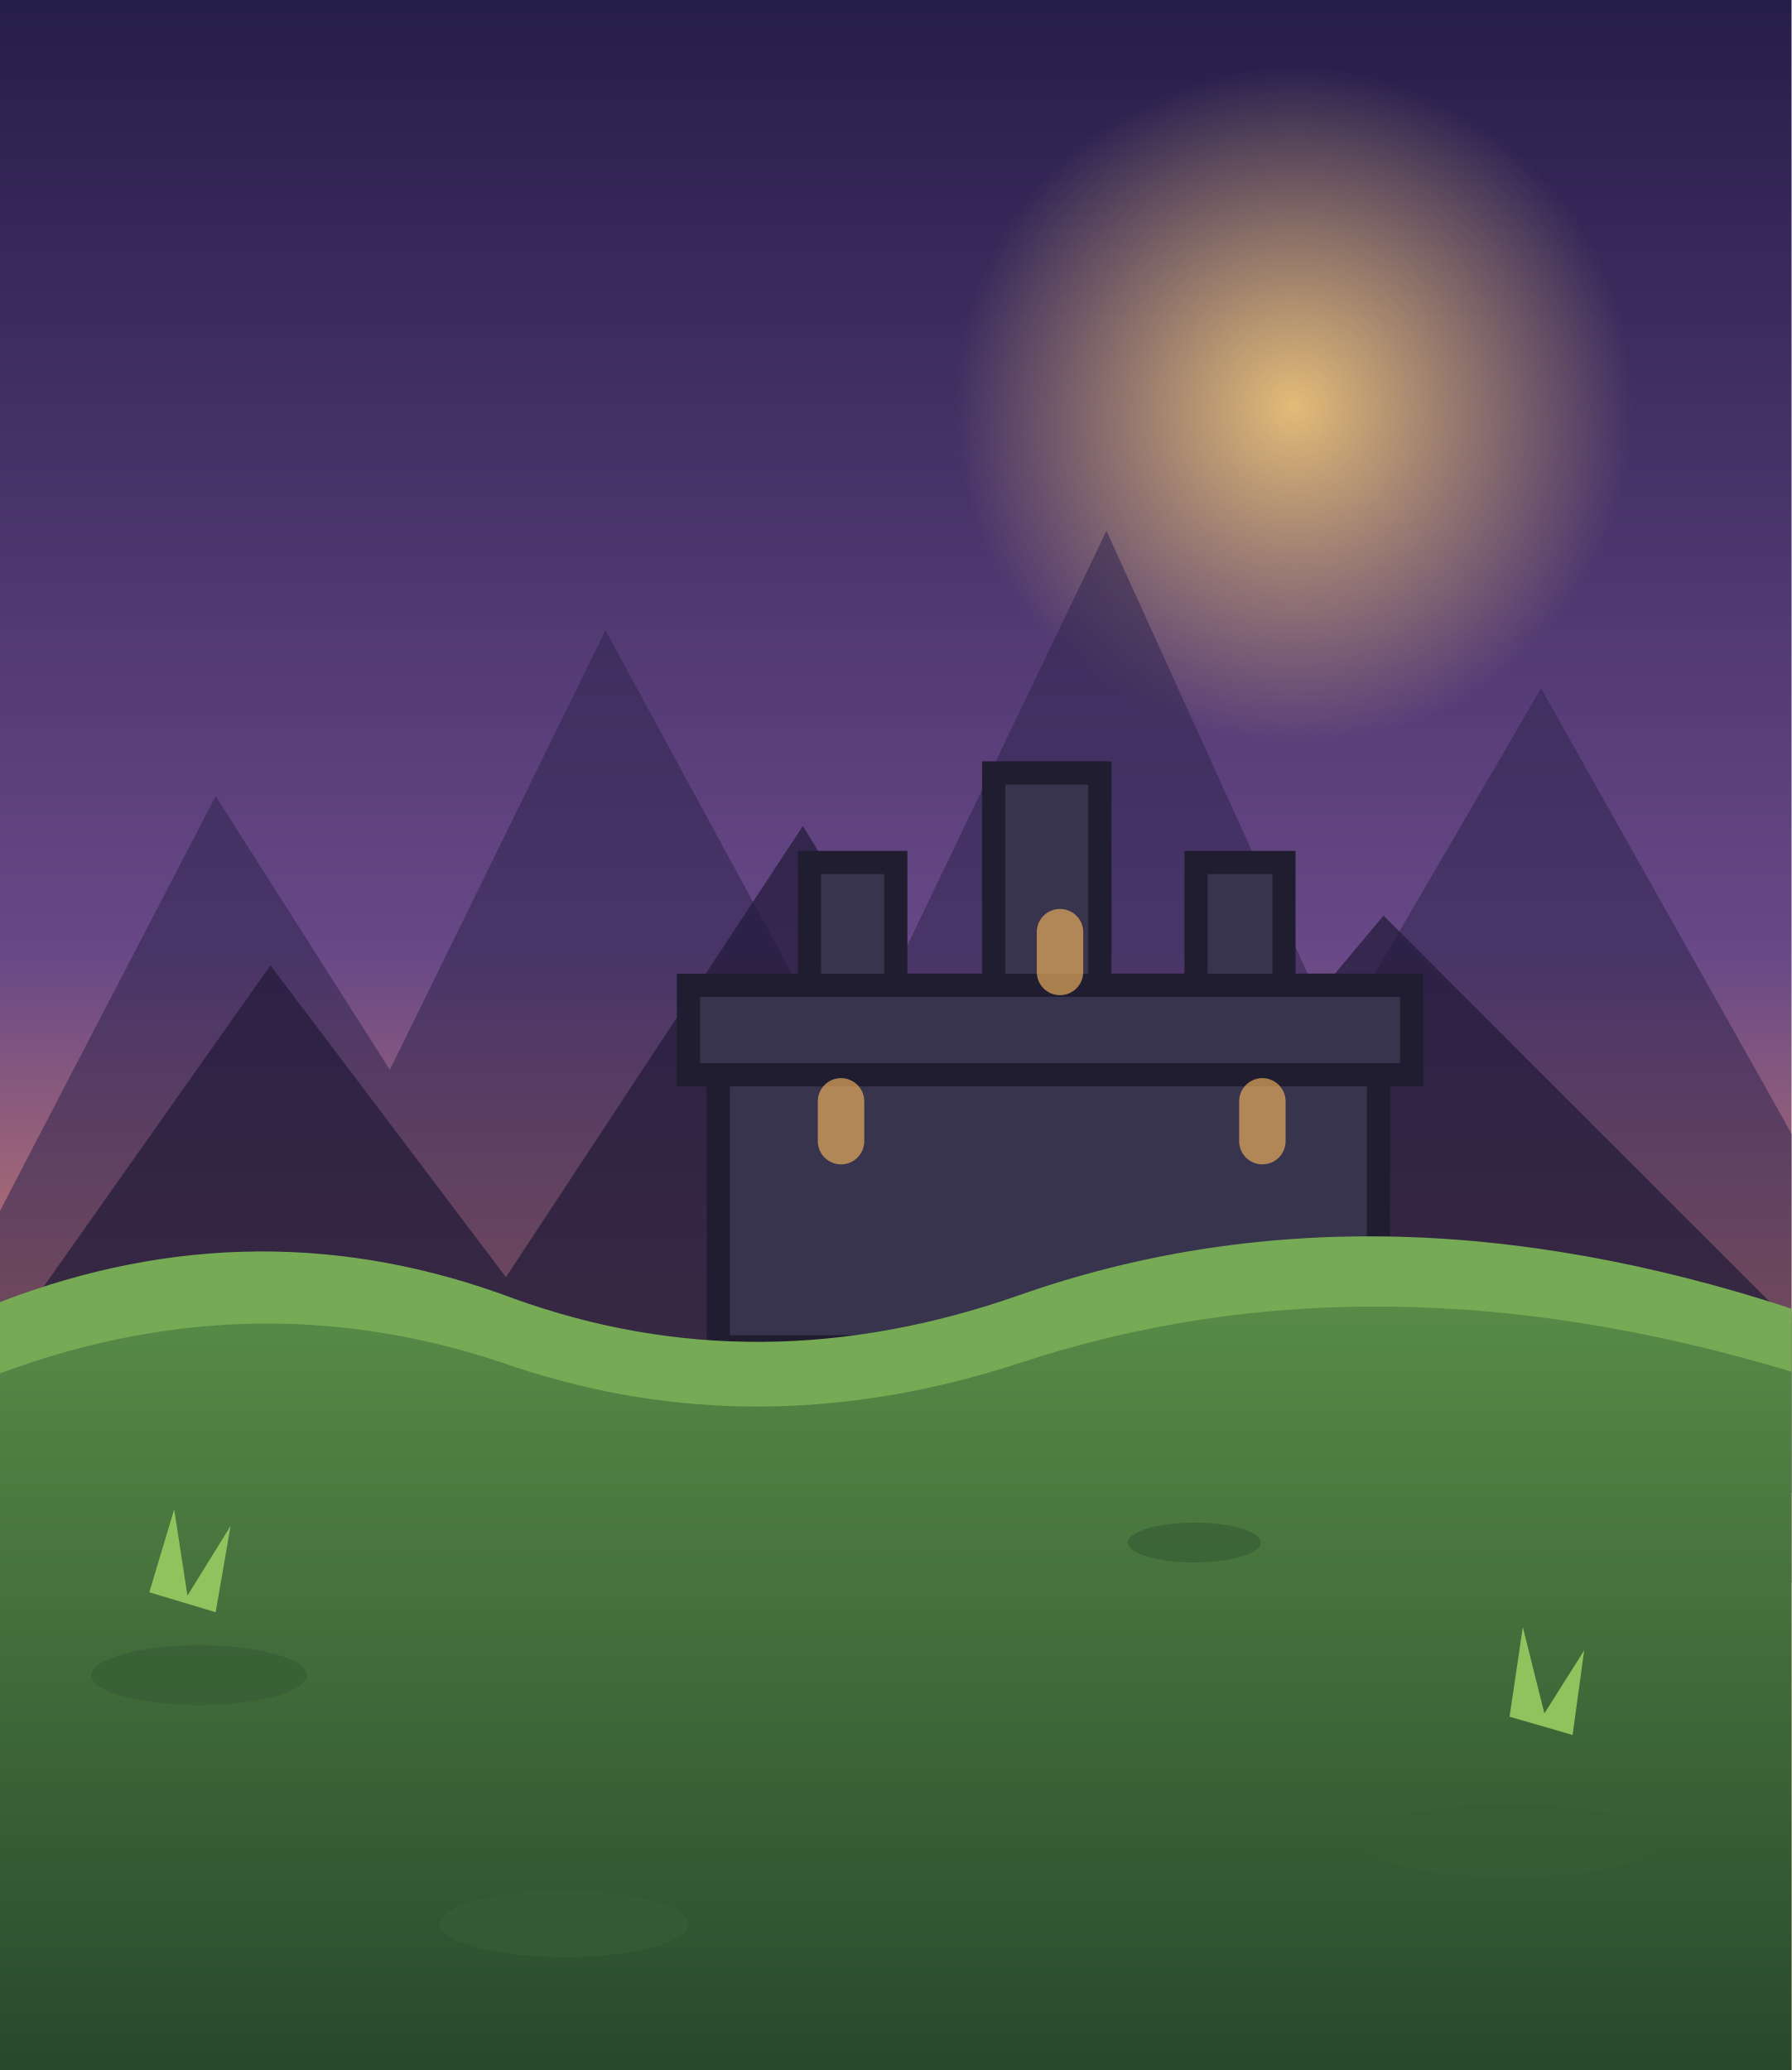
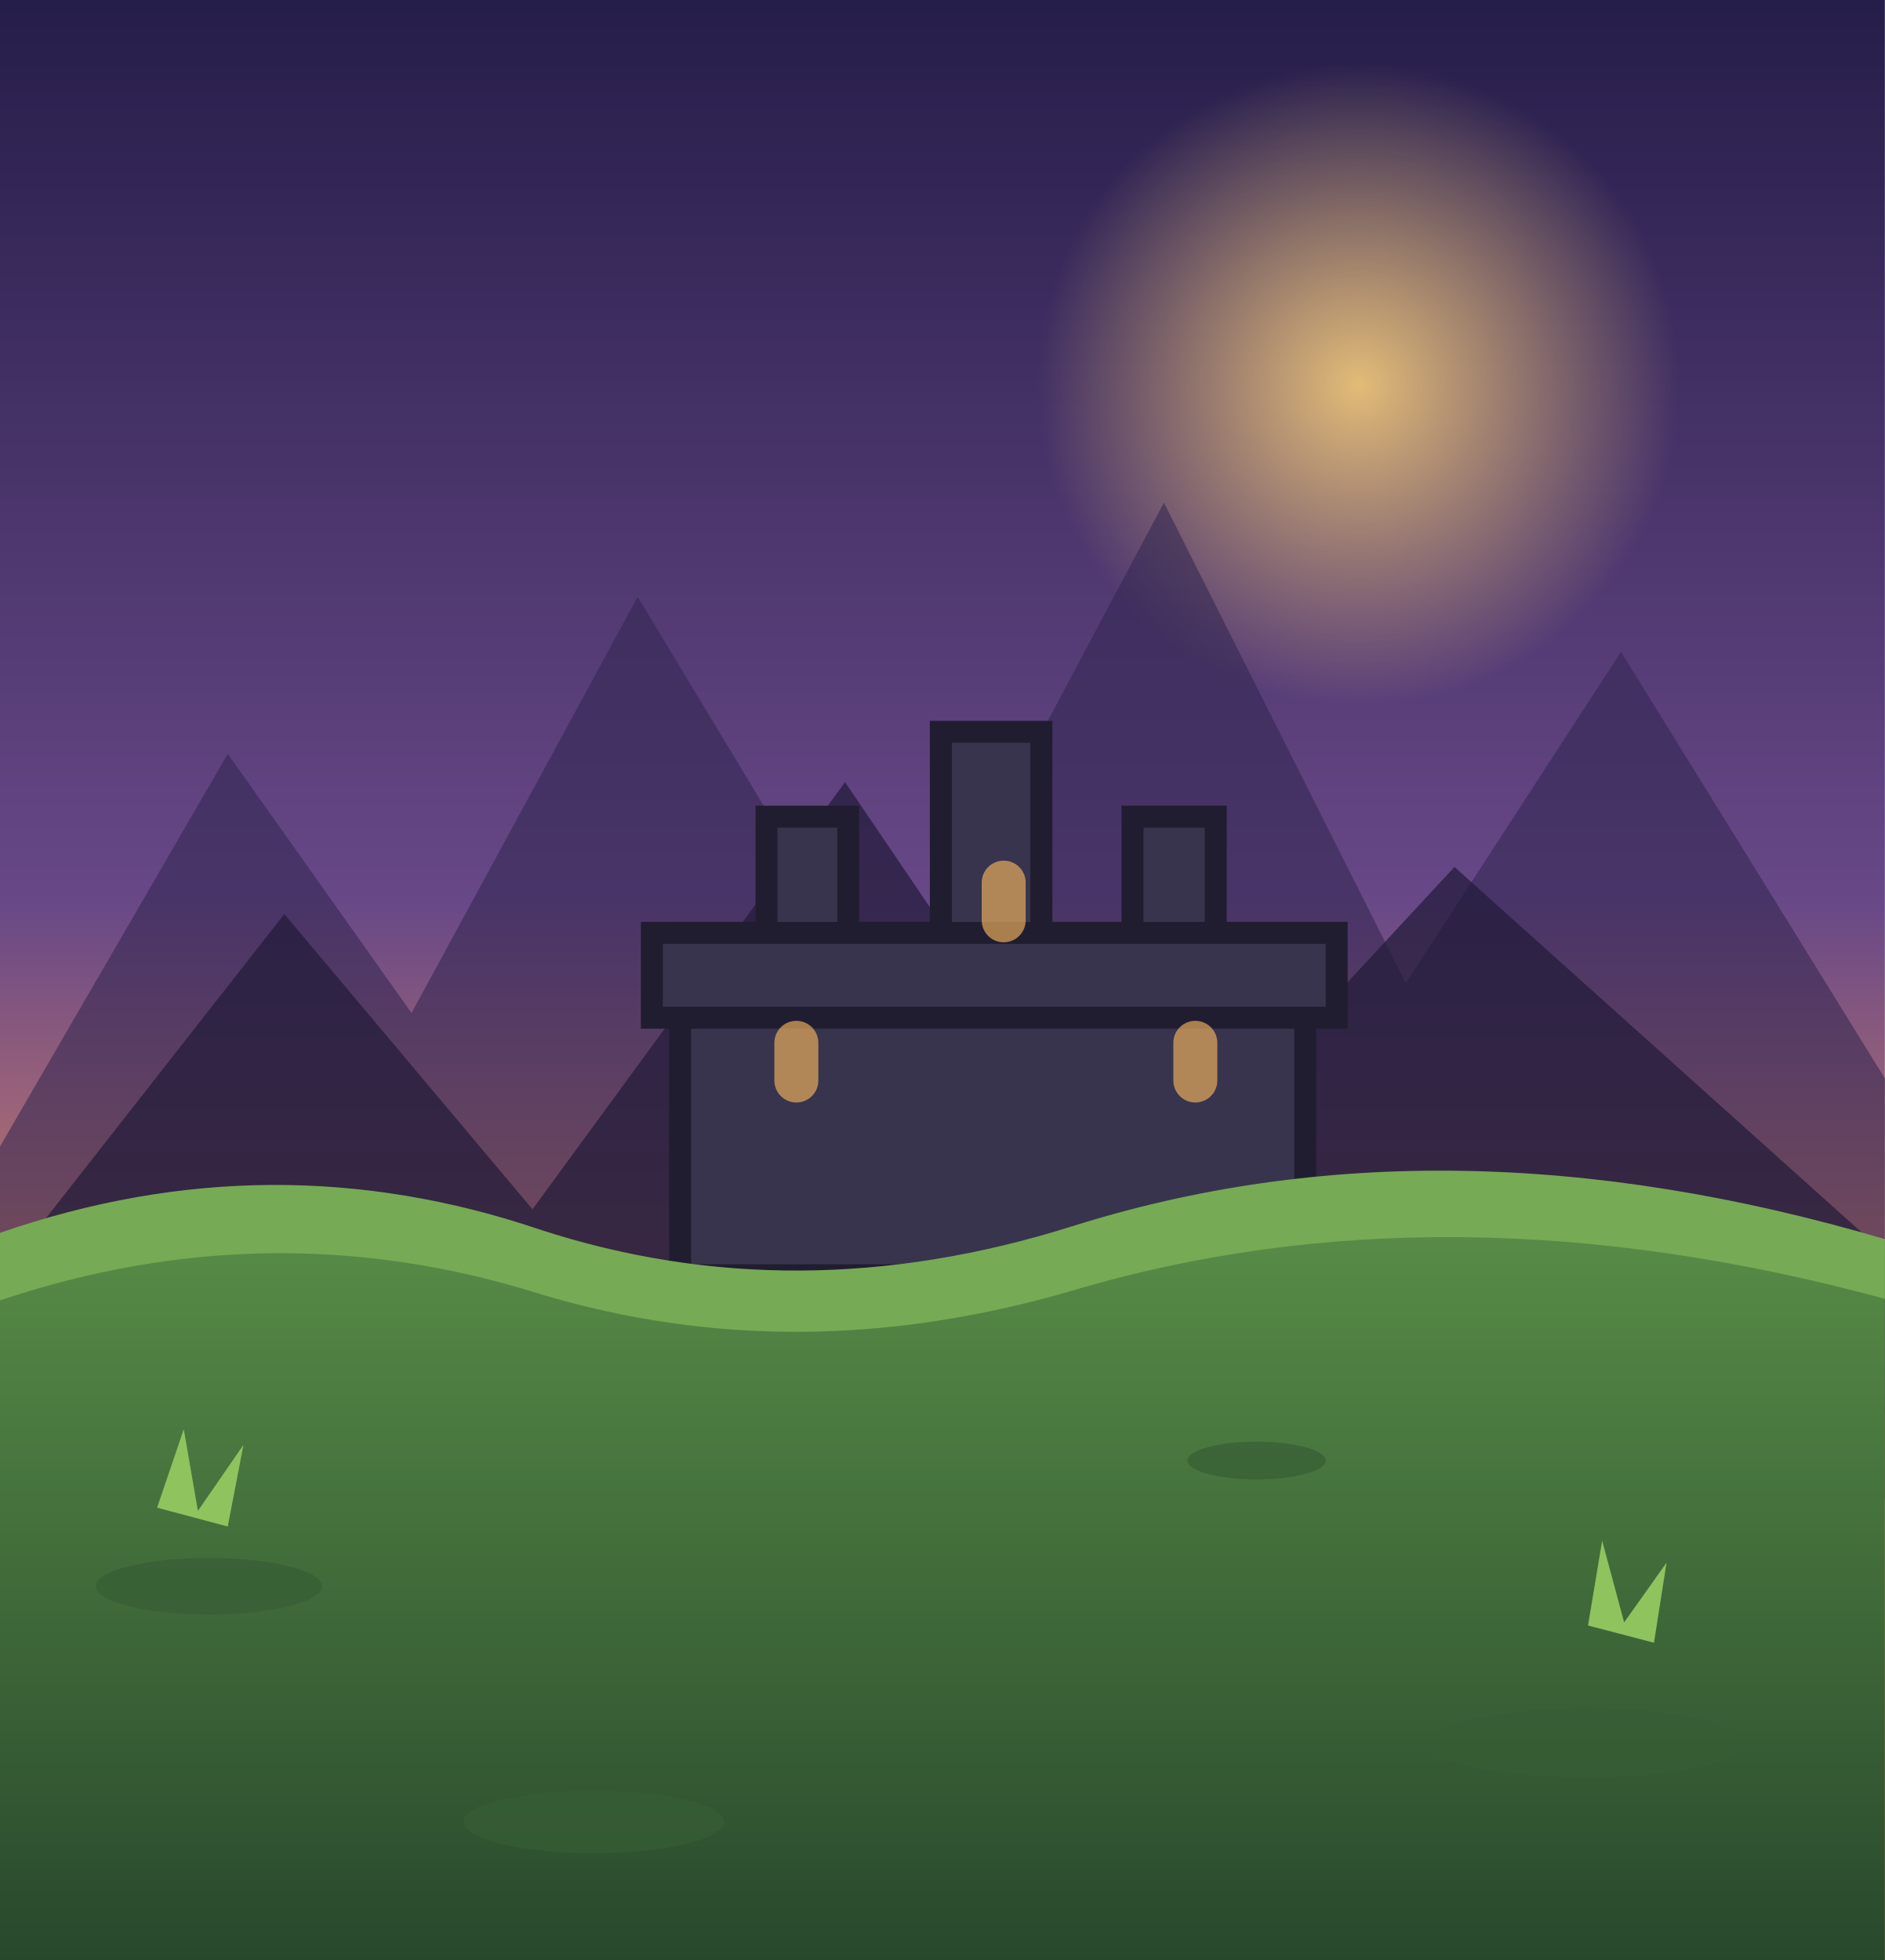
- <svg xmlns="http://www.w3.org/2000/svg" viewBox="0 0 1080 1248" preserveAspectRatio="xMidYMid slice">
+ <svg xmlns="http://www.w3.org/2000/svg" viewBox="0 0 1200 1248" preserveAspectRatio="xMidYMid slice">
  <defs>
    <linearGradient id="sky" x2="0" y2="1">
      <stop stop-color="#251d49" />
      <stop offset=".46" stop-color="#684887" />
      <stop offset=".72" stop-color="#e58b61" />
    </linearGradient>
    <linearGradient id="land" x2="0" y2="1">
      <stop stop-color="#5b9149" />
      <stop offset="1" stop-color="#28482c" />
    </linearGradient>
    <radialGradient id="sun">
      <stop stop-color="#ffd47b" stop-opacity=".85" />
      <stop offset="1" stop-color="#ffd47b" stop-opacity="0" />
    </radialGradient>
  </defs>
-   <rect width="1080" height="1248" fill="url(#sky)" />
-   <circle cx="780" cy="245" r="205" fill="url(#sun)" />
+   <rect width="1200" height="1248" fill="url(#sky)" />
+   <circle cx="865" cy="245" r="205" fill="url(#sun)" />
  <g fill="#30254f" opacity=".55">
-     <path d="M0 730L130 480l105 165 130-265 145 267 157-327 139 306 123-211 171 304v181H0z" />
+     <path d="M0 730L145 480l117 165 144-265 161 267 174-327 154 306 137-211 188 304v181H0z" />
  </g>
  <g fill="#211b39" opacity=".72">
-     <path d="M0 813l163-231 142 188 179-272 167 273 183-219 246 246v156H0z" />
+     <path d="M0 813l181-231 158 188 199-272 185 273 203-219 274 246v156H0z" />
  </g>
  <g fill="#38344d" stroke="#211d31" stroke-width="14">
    <path d="M433 812V594h55v-74h52v74h59v-128h64v128h58v-74h53v74h57v218z" />
    <path d="M415 594h436v54H415z" />
  </g>
  <g fill="#f3b45e" opacity=".65">
    <rect x="493" y="650" width="28" height="52" rx="14" />
    <rect x="625" y="548" width="28" height="52" rx="14" />
    <rect x="747" y="650" width="28" height="52" rx="14" />
  </g>
-   <path fill="url(#land)" d="M0 787q156-60 310-2 147 53 304-2 213-75 466 8v457H0z" />
-   <path fill="#76aa54" d="M0 785q156-60 310-2 147 53 304-2 213-75 466 8v38q-252-76-466-5-157 51-304 2-154-54-310 4z" />
+   <path fill="url(#land)" d="M0 787q173-60 344-2 163 53 338-2 237-75 518 8v457H0z" />
+   <path fill="#76aa54" d="M0 785q173-60 344-2 163 53 338-2 237-75 518 8v38q-280-76-518-5-175 51-338 2-171-54-344 4z" />
  <g fill="#365c34" opacity=".7">
-     <ellipse cx="120" cy="1010" rx="65" ry="18" />
-     <ellipse cx="910" cy="1110" rx="90" ry="22" />
-     <ellipse cx="720" cy="930" rx="40" ry="12" />
-     <ellipse cx="340" cy="1160" rx="75" ry="20" />
+     <ellipse cx="133" cy="1010" rx="72" ry="18" />
+     <ellipse cx="1010" cy="1110" rx="100" ry="22" />
+     <ellipse cx="800" cy="930" rx="44" ry="12" />
+     <ellipse cx="378" cy="1160" rx="83" ry="20" />
  </g>
  <g fill="#8ec35e">
-     <path d="M90 960l15-50 8 52 26-42-9 52zm820 75l8-54 13 52 24-38-7 51z" />
+     <path d="M100 960l17-50 9 52 29-42-10 52zm911 75l9-54 14 52 27-38-8 51z" />
  </g>
</svg>
